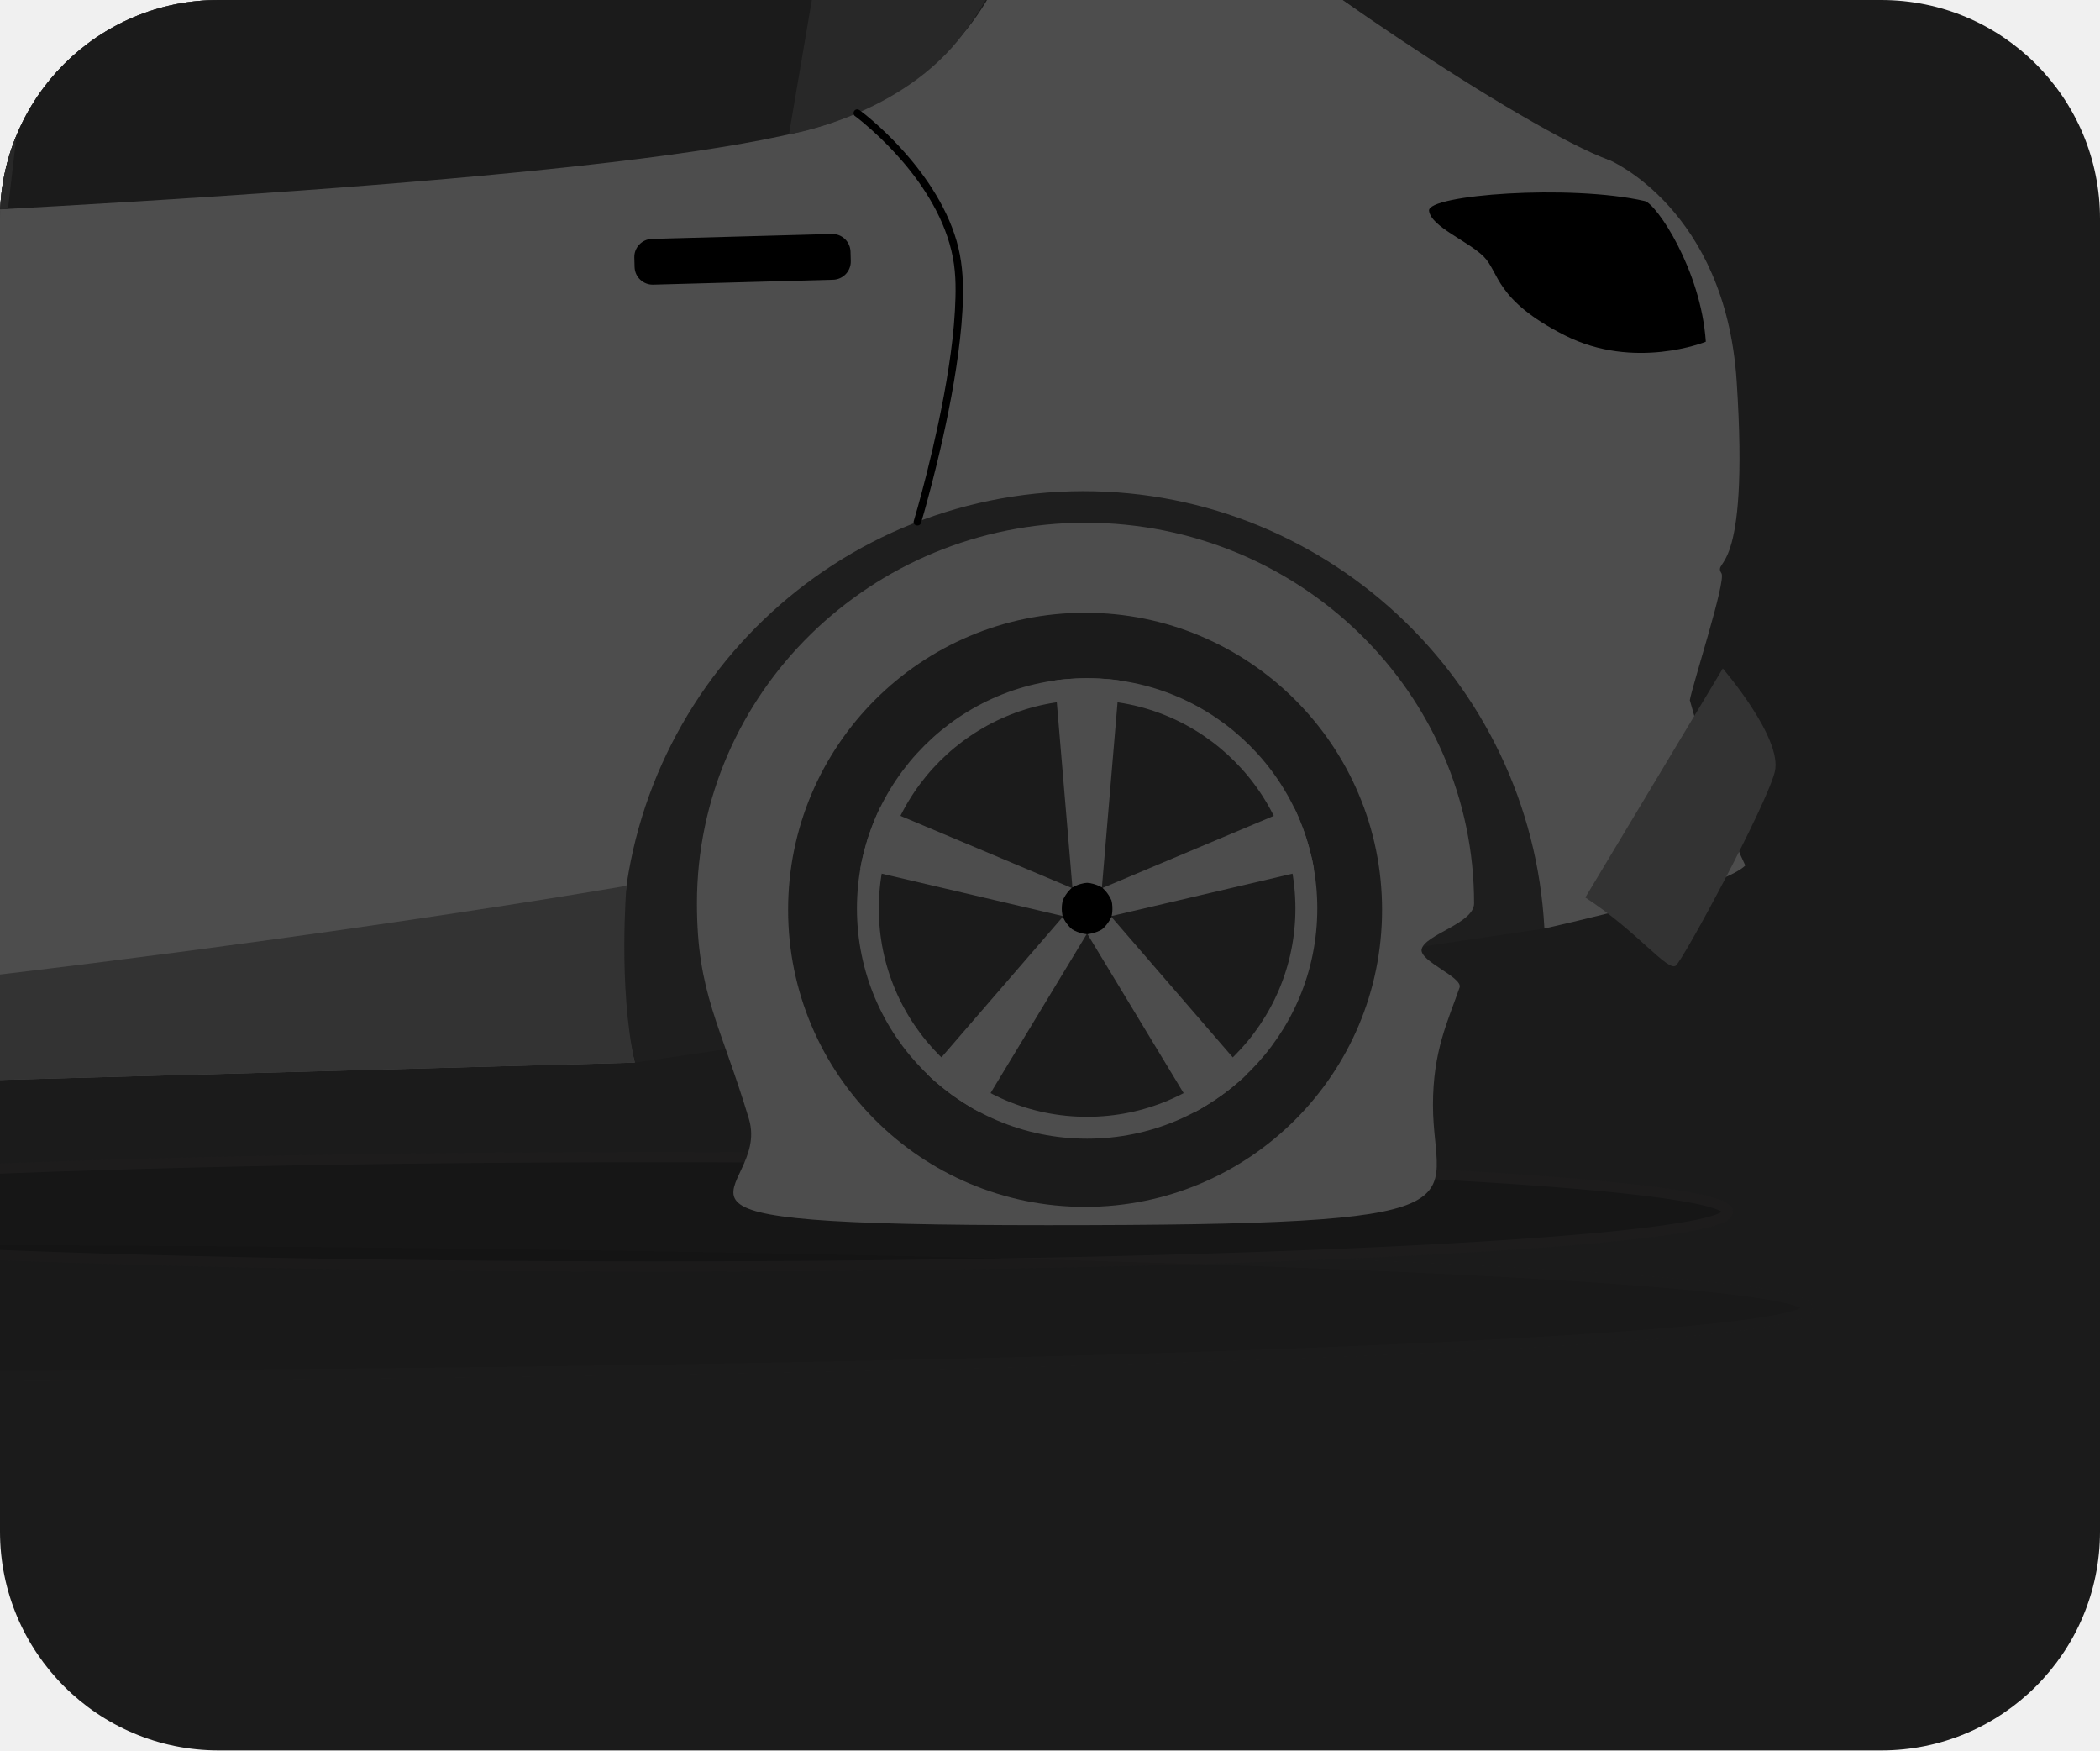
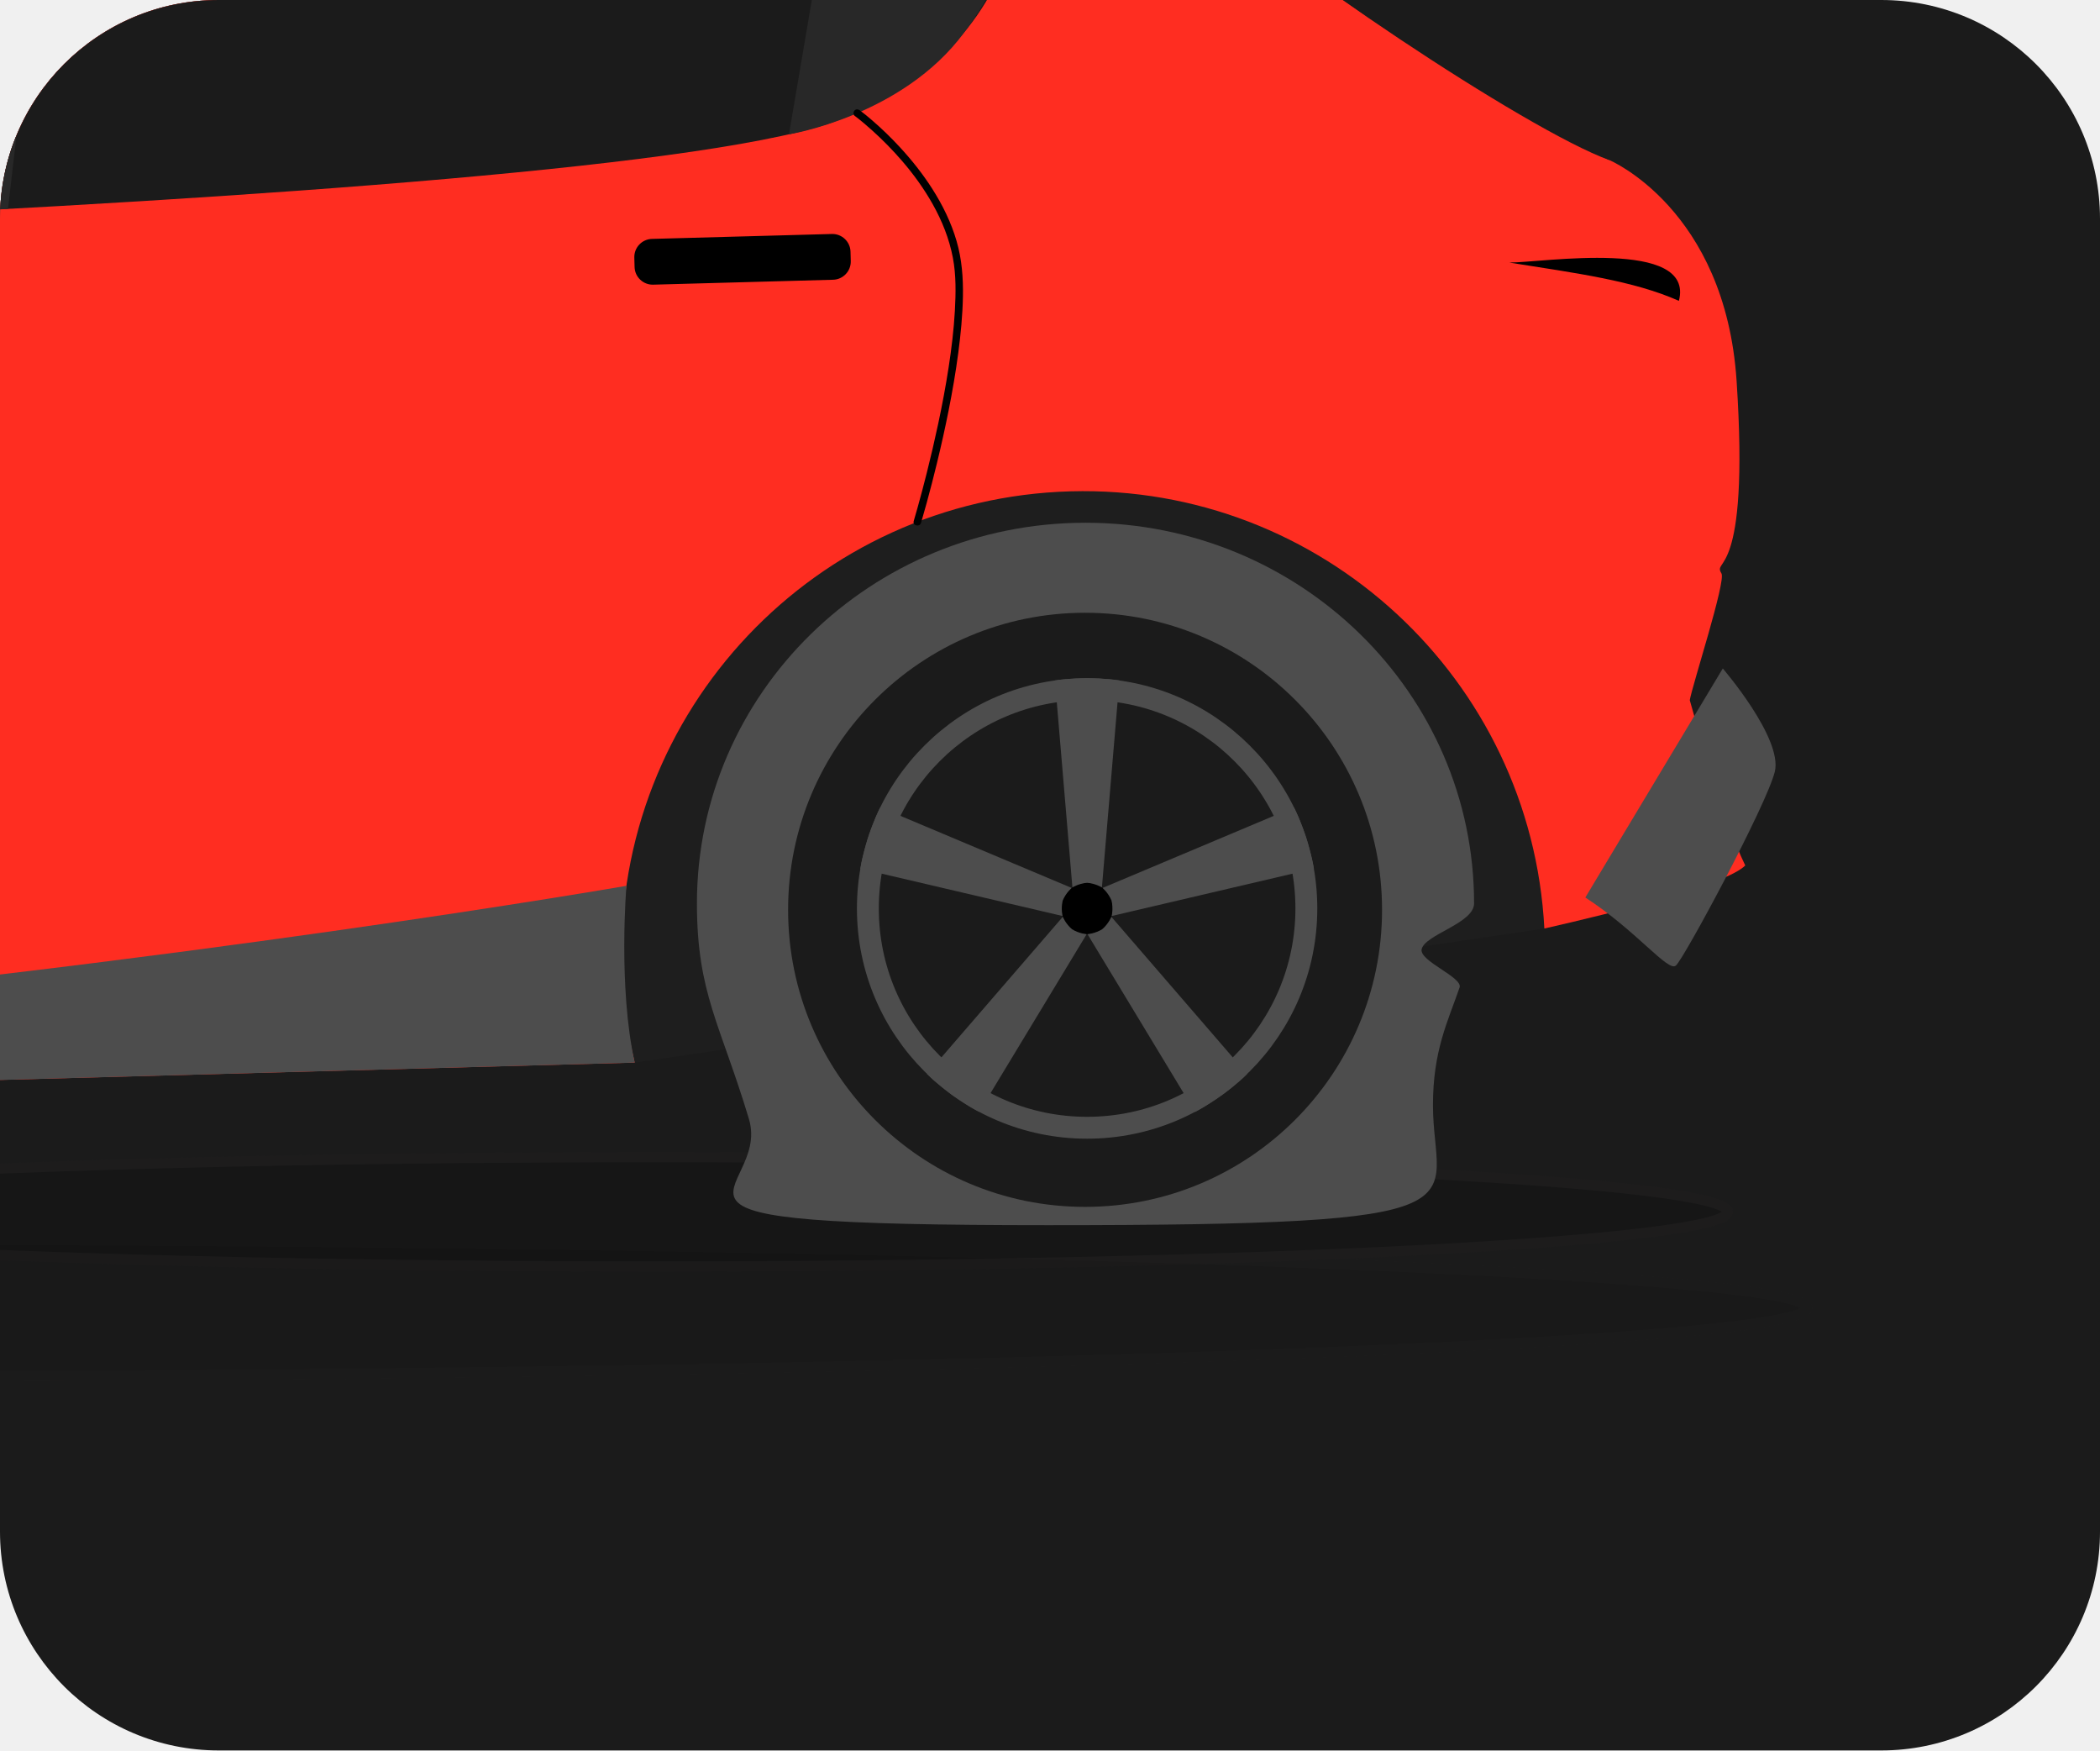
<svg xmlns="http://www.w3.org/2000/svg" width="192" height="160" viewBox="0 0 192 160" fill="none">
-   <g clip-path="url(#clip0_5159_38075)">
+   <g clip-path="url(#clip0_6455_14395)">
    <rect width="192" height="160" rx="20" fill="#1B1B1B" />
    <path d="M-190.433 103.919L58.03 97.129L141.199 84.875C141.199 84.875 150.487 68.542 143.696 49.89C136.908 31.237 53.581 30.584 5.203 37.348C-43.174 44.112 -147.447 37.334 -147.447 37.334L-195.377 48.106L-207.108 67.641L-206.088 74.311L-202.339 85.301L-212.483 100.656L-190.433 103.919Z" fill="#1E1E1E" />
-     <path d="M-179.381 64.867L-210.422 69.259C-211.019 67.214 -211.518 65.434 -211.75 64.16C-212.858 58.06 -213.153 47.236 -209.022 43.356C-208.449 42.818 -207.209 41.933 -205.343 40.807C-203.705 41.157 -200.815 41.742 -199.787 41.731C-198.32 41.716 -200.528 42.688 -187.769 36.224C-175.01 29.761 -152.094 25.891 -141.471 24.004C-130.847 22.117 -113.286 21.324 -109.967 19.82C-108.515 19.162 -107.912 18.129 -107.693 17.177C-107.362 17.174 -107.031 17.17 -106.7 17.167C-106.7 17.167 -105.267 19.797 -100.583 18.884C-100.583 18.884 -69.371 -10.855 -42.396 -19.546L-45.142 -20.447C-45.142 -20.447 33.617 -38.103 112.366 -21.048C112.366 -21.048 105.439 -16.762 108.52 -11.948C112.159 -6.265 136.108 9.485 147.133 14.626C147.133 14.626 157.741 19.08 158.779 34.821C159.991 53.205 156.518 50.972 157.394 52.414C157.822 53.116 154.749 62.558 154.498 63.999C154.498 63.999 157.467 74.83 159.57 79.11C157.81 80.87 147.754 83.382 141.203 84.872C140.004 62.083 120.838 44.284 97.894 44.91C74.589 45.547 56.211 64.957 56.849 88.262C56.932 91.311 57.34 94.276 58.033 97.126L-106.33 101.617C-106.349 97.065 -106.437 95.777 -106.52 92.726C-107.157 69.421 -126.566 51.044 -149.872 51.681C-161.528 52.002 -171.953 57.017 -179.381 64.867Z" fill="#4D4D4D" />
-     <path opacity="0.07" d="M-19.356 125.817C-121.313 125.817 -203.965 123.014 -203.965 119.557C-203.965 116.099 -121.313 113.296 -19.356 113.296C82.601 113.296 165.254 116.099 165.254 119.557C165.254 123.014 82.601 125.817 -19.356 125.817Z" fill="black" stroke="#231F20" stroke-width="0.948" stroke-miterlimit="10" />
-     <path d="M-96.084 22.742C-96.084 22.742 -68.741 -18.404 1.293 -21.573C71.328 -24.742 93.369 -18.857 93.369 -18.857C93.369 -18.857 98.13 2.364 76.855 10.899C55.582 19.434 -96.084 22.742 -96.084 22.742Z" fill="#1B1B1B" />
+     <path d="M-179.384 64.867L-210.426 69.259C-211.023 67.214 -211.522 65.434 -211.754 64.16C-212.862 58.06 -213.157 47.236 -209.026 43.356C-208.453 42.818 -207.213 41.933 -205.347 40.807C-203.708 41.157 -200.819 41.742 -199.791 41.731C-198.324 41.716 -200.532 42.688 -187.773 36.224C-175.014 29.761 -152.098 25.891 -141.474 24.004C-130.851 22.117 -113.289 21.324 -109.971 19.82C-108.519 19.162 -107.915 18.129 -107.697 17.177C-107.366 17.174 -107.035 17.17 -106.703 17.167C-106.703 17.167 -105.271 19.797 -100.587 18.884C-100.587 18.884 -69.375 -10.855 -42.4 -19.546L-45.146 -20.447C-45.146 -20.447 33.613 -38.103 112.362 -21.048C112.362 -21.048 105.435 -16.762 108.516 -11.948C112.155 -6.265 136.104 9.485 147.129 14.626C147.129 14.626 157.737 19.08 158.775 34.821C159.987 53.205 156.514 50.972 157.39 52.414C157.818 53.116 154.745 62.558 154.494 63.999C154.494 63.999 157.463 74.83 159.566 79.11C157.806 80.87 147.75 83.382 141.199 84.872C140.001 62.083 120.834 44.284 97.89 44.91C74.585 45.547 56.207 64.957 56.845 88.262C56.928 91.311 57.337 94.276 58.029 97.126L-106.334 101.617C-106.353 97.065 -106.441 95.777 -106.524 92.726C-107.16 69.421 -126.57 51.044 -149.876 51.681C-161.532 52.002 -171.957 57.017 -179.384 64.867Z" fill="#FF2D21" />
+     <path opacity="0.07" d="M-19.36 125.817C-121.317 125.817 -203.969 123.014 -203.969 119.557C-203.969 116.099 -121.317 113.296 -19.36 113.296C82.597 113.296 165.25 116.099 165.25 119.557C165.25 123.014 82.597 125.817 -19.36 125.817Z" fill="black" stroke="#231F20" stroke-width="0.948" stroke-miterlimit="10" />
+     <path d="M-96.088 22.742C-96.088 22.742 -68.745 -18.404 1.29 -21.573C71.324 -24.742 93.365 -18.857 93.365 -18.857C93.365 -18.857 98.126 2.364 76.851 10.899C55.578 19.434 -96.088 22.742 -96.088 22.742Z" fill="#1B1B1B" />
    <path d="M5.477 -21.754L0.729 19.096C0.729 19.096 -5.649 19.481 -16.516 19.971L-4.142 -21.246C-4.141 -21.246 0.565 -21.564 5.477 -21.754Z" fill="#282828" />
    <path d="M77.808 -21.066L72.135 12.279C72.135 12.279 82.528 10.603 88.142 2.985C93.756 -4.634 94.322 -11.138 93.374 -18.856C93.375 -18.856 86.876 -20.094 77.808 -21.066Z" fill="#282828" />
    <path d="M147.133 14.633C147.133 14.633 137.927 -9.948 112.366 -21.041C112.366 -21.041 103.963 -16.403 109.945 -10.157C115.926 -3.912 139.593 11.908 147.133 14.633Z" fill="#1B1B1B" />
-     <path d="M150.376 18.377C151.437 18.619 155.519 24.648 155.961 31.236C155.961 31.236 149.44 33.891 143.054 30.647C136.668 27.403 137.088 24.88 135.654 23.454C134.22 22.028 130.835 20.725 130.655 19.264C130.475 17.805 143.565 16.819 150.376 18.377Z" fill="black" />
-     <path d="M-106.455 94.823C-106.455 94.823 -89.01 97.696 -36.393 92.909C16.224 88.121 57.279 80.968 57.279 80.968C57.279 80.968 56.497 90.162 58.035 97.131L-106.328 101.623L-106.455 94.823Z" fill="#333333" />
-     <path d="M144.945 82.036L157.512 61.102C157.512 61.102 163.02 67.494 162.267 70.543C161.513 73.591 153.95 87.653 153.223 88.26C152.495 88.866 149.655 85.099 144.945 82.036Z" fill="#333333" />
+     <path d="M150.376 18.377C151.437 18.619 155.519 24.648 155.961 31.236C155.961 31.236 149.44 33.891 143.054 30.647C136.668 27.403 137.088 24.88 135.654 23.454C134.22 22.028 130.835 20.725 130.655 19.264C130.475 17.805 143.565 16.819 150.376 18.377Z" fill="#FF2D21" />
+     <path d="M138 24C144.146 24.978 149.337 25.648 153.5 27.5C154.981 21.76 140.982 24 138 24Z" fill="black" />
+     <path d="M-106.459 94.823C-106.459 94.823 -89.013 97.696 -36.397 92.909C16.22 88.121 57.275 80.968 57.275 80.968C57.275 80.968 56.493 90.162 58.031 97.131L-106.332 101.623L-106.459 94.823Z" fill="#4D4D4D" />
+     <path d="M144.945 82.036L157.512 61.102C157.512 61.102 163.02 67.494 162.267 70.543C161.513 73.591 153.95 87.653 153.223 88.26C152.495 88.866 149.655 85.099 144.945 82.036Z" fill="#4D4D4D" />
    <path d="M76.174 25.57L59.719 26.02C58.808 26.045 58.043 25.32 58.019 24.409L57.995 23.538C57.97 22.627 58.695 21.862 59.606 21.837L76.06 21.387C76.972 21.363 77.736 22.087 77.761 22.998L77.784 23.869C77.809 24.779 77.085 25.545 76.174 25.57Z" fill="black" />
-     <path d="M83.545 47.622C83.667 47.221 83.78 46.818 83.893 46.413C84.187 45.36 84.467 44.303 84.734 43.241C85.111 41.743 85.461 40.24 85.783 38.73C86.147 37.011 86.475 35.283 86.741 33.546C87.002 31.846 87.209 30.134 87.305 28.414C87.395 26.803 87.427 25.148 87.123 23.556C86.795 21.832 86.136 20.188 85.279 18.662C84.488 17.254 83.536 15.935 82.481 14.712C81.632 13.728 80.72 12.798 79.753 11.928C79.258 11.481 78.748 11.045 78.217 10.642C78.194 10.623 78.169 10.606 78.145 10.588C77.995 10.477 78.015 10.223 78.131 10.1C78.272 9.951 78.468 9.976 78.619 10.087C78.997 10.364 79.357 10.668 79.713 10.974C80.612 11.747 81.465 12.573 82.269 13.442C83.36 14.624 84.369 15.893 85.235 17.25C86.183 18.735 86.972 20.341 87.464 22.038C87.945 23.688 88.073 25.38 88.043 27.089C88.012 28.814 87.845 30.537 87.619 32.248C87.384 34.024 87.078 35.792 86.728 37.55C86.41 39.148 86.055 40.74 85.67 42.324C85.377 43.531 85.068 44.735 84.739 45.931C84.578 46.525 84.412 47.116 84.237 47.705C84.229 47.731 84.222 47.758 84.213 47.784C84.089 48.212 83.417 48.05 83.545 47.622Z" fill="black" />
+     <path d="M83.541 47.622C83.663 47.221 83.776 46.818 83.889 46.413C84.183 45.36 84.463 44.303 84.73 43.241C85.107 41.743 85.457 40.24 85.779 38.73C86.144 37.011 86.471 35.283 86.737 33.546C86.998 31.846 87.205 30.134 87.302 28.414C87.391 26.803 87.423 25.148 87.119 23.556C86.791 21.832 86.132 20.188 85.275 18.662C84.484 17.254 83.532 15.935 82.477 14.712C81.628 13.728 80.716 12.798 79.749 11.928C79.254 11.481 78.745 11.045 78.213 10.642C78.19 10.623 78.165 10.606 78.141 10.588C77.991 10.477 78.011 10.223 78.127 10.1C78.268 9.951 78.464 9.976 78.615 10.087C78.993 10.364 79.353 10.668 79.709 10.974C80.608 11.747 81.461 12.573 82.264 13.442C83.356 14.624 84.365 15.893 85.231 17.25C86.179 18.735 86.968 20.341 87.46 22.038C87.941 23.688 88.069 25.38 88.039 27.089C88.008 28.814 87.841 30.537 87.615 32.248C87.38 34.024 87.074 35.792 86.725 37.55C86.406 39.148 86.051 40.74 85.666 42.324C85.373 43.531 85.064 44.735 84.736 45.931C84.574 46.525 84.408 47.116 84.233 47.705C84.225 47.731 84.218 47.758 84.21 47.784C84.085 48.212 83.413 48.05 83.541 47.622Z" fill="black" />
    <path opacity="0.2" d="M59.977 115.765C5.853 115.765 -38.023 113.526 -38.023 110.765C-38.023 108.003 5.853 105.765 59.977 105.765C114.1 105.765 157.977 108.003 157.977 110.765C157.977 113.526 114.1 115.765 59.977 115.765Z" fill="black" stroke="#231F20" stroke-width="0.938" stroke-miterlimit="10" />
    <path d="M99.246 47.782C118.867 47.782 134.773 63.36 134.773 82.576C134.773 84.404 130.265 85.421 129.979 86.765C129.746 87.854 133.771 89.33 133.447 90.265C132.365 93.388 131.014 96.055 131.014 101.006C131.013 110.299 137.378 111.988 95.822 111.988C54.266 111.988 70.63 109.454 68.472 102.273C65.882 93.65 63.719 90.793 63.719 82.576C63.719 63.36 79.625 47.782 99.246 47.782Z" fill="#4D4D4D" />
    <path d="M99.207 110.315C84.211 110.315 72.055 98.159 72.055 83.163C72.055 68.167 84.211 56.01 99.207 56.01C114.203 56.01 126.359 68.167 126.359 83.163C126.359 98.159 114.203 110.315 99.207 110.315Z" fill="#1B1B1B" />
    <path d="M79.348 83.038C79.348 94.108 88.322 103.083 99.393 103.083C110.463 103.083 119.438 94.108 119.438 83.038C119.438 71.968 110.463 62.993 99.393 62.993C88.322 62.993 79.348 71.968 79.348 83.038Z" fill="#1B1B1B" stroke="#4D4D4D" stroke-width="2" />
    <path d="M99.396 85.389C98.099 85.389 97.046 84.337 97.046 83.039C97.046 81.742 98.099 80.689 99.396 80.689C100.694 80.689 101.746 81.742 101.746 83.039C101.746 84.337 100.694 85.389 99.396 85.389Z" fill="black" />
    <path d="M99.398 61.993C99.398 61.993 97.618 62 96.453 62.198L98.049 81.114C98.049 81.114 98.615 80.76 99.398 80.688C100.181 80.762 100.747 81.114 100.747 81.114L102.344 62.198C101.178 62 99.398 61.993 99.398 61.993Z" fill="#4D4D4D" />
    <path d="M79.378 76.537C79.378 76.537 78.836 78.232 78.662 79.401L97.147 83.728C97.147 83.728 96.985 83.081 97.158 82.314C97.47 81.591 97.981 81.163 97.981 81.163L80.484 73.799C79.935 74.846 79.378 76.537 79.378 76.537Z" fill="#4D4D4D" />
    <path d="M87.021 100.067C87.021 100.067 88.466 101.107 89.525 101.633L99.352 85.391C99.352 85.391 98.687 85.344 98.01 84.942C97.419 84.423 97.169 83.805 97.169 83.805L84.758 98.17C85.586 99.015 87.021 100.067 87.021 100.067Z" fill="#4D4D4D" />
    <path d="M111.76 100.067C111.76 100.067 113.195 99.013 114.023 98.17L101.612 83.805C101.612 83.805 101.363 84.423 100.771 84.942C100.095 85.343 99.43 85.391 99.43 85.391L109.256 101.633C110.316 101.107 111.76 100.067 111.76 100.067Z" fill="#4D4D4D" />
    <path d="M119.408 76.537C119.408 76.537 118.85 74.846 118.303 73.799L100.807 81.163C100.807 81.163 101.318 81.591 101.629 82.314C101.802 83.081 101.641 83.728 101.641 83.728L120.125 79.401C119.95 78.232 119.408 76.537 119.408 76.537Z" fill="#4D4D4D" />
  </g>
  <defs>
-     <clipPath id="clip0_5159_38075">
+     <clipPath id="clip0_6455_14395">
      <rect width="192" height="160" rx="20" fill="white" />
    </clipPath>
  </defs>
</svg>
